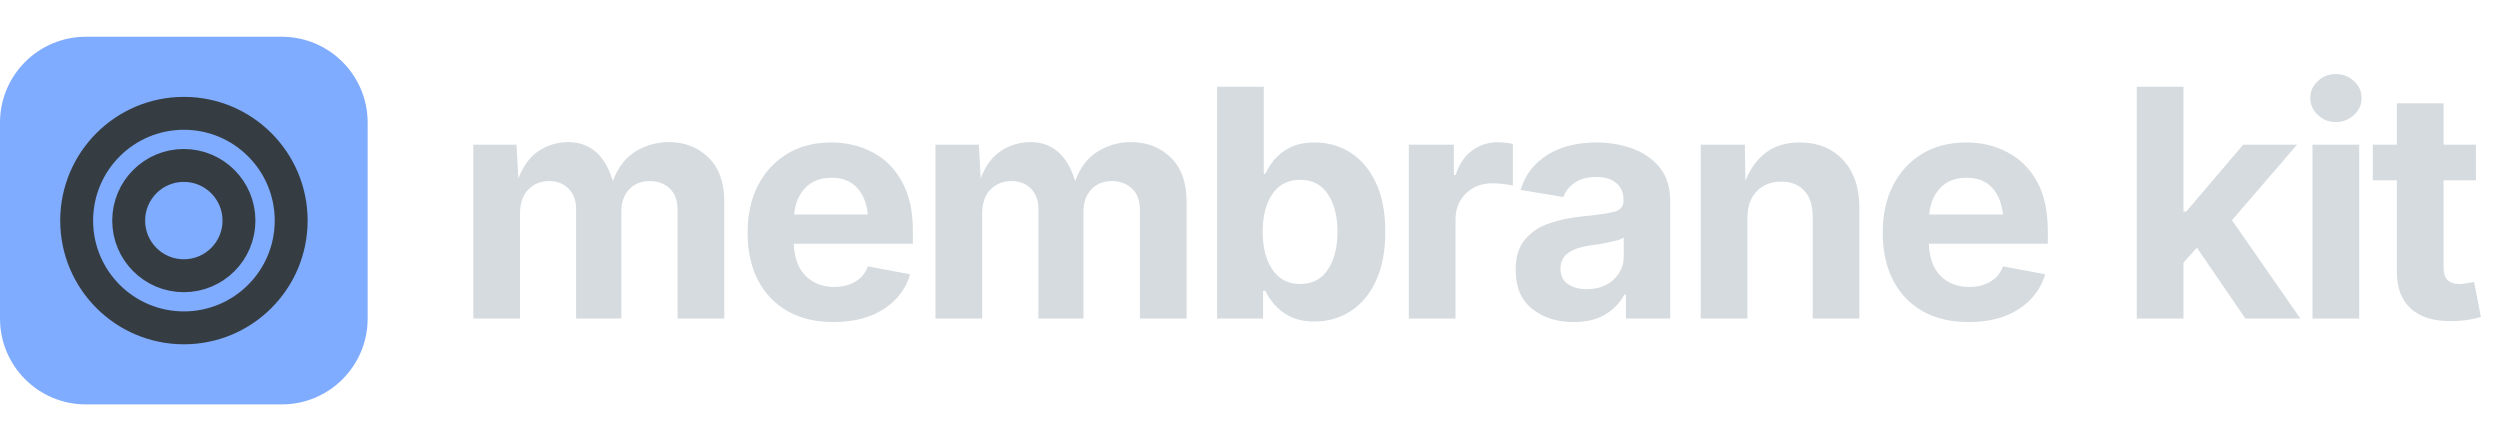
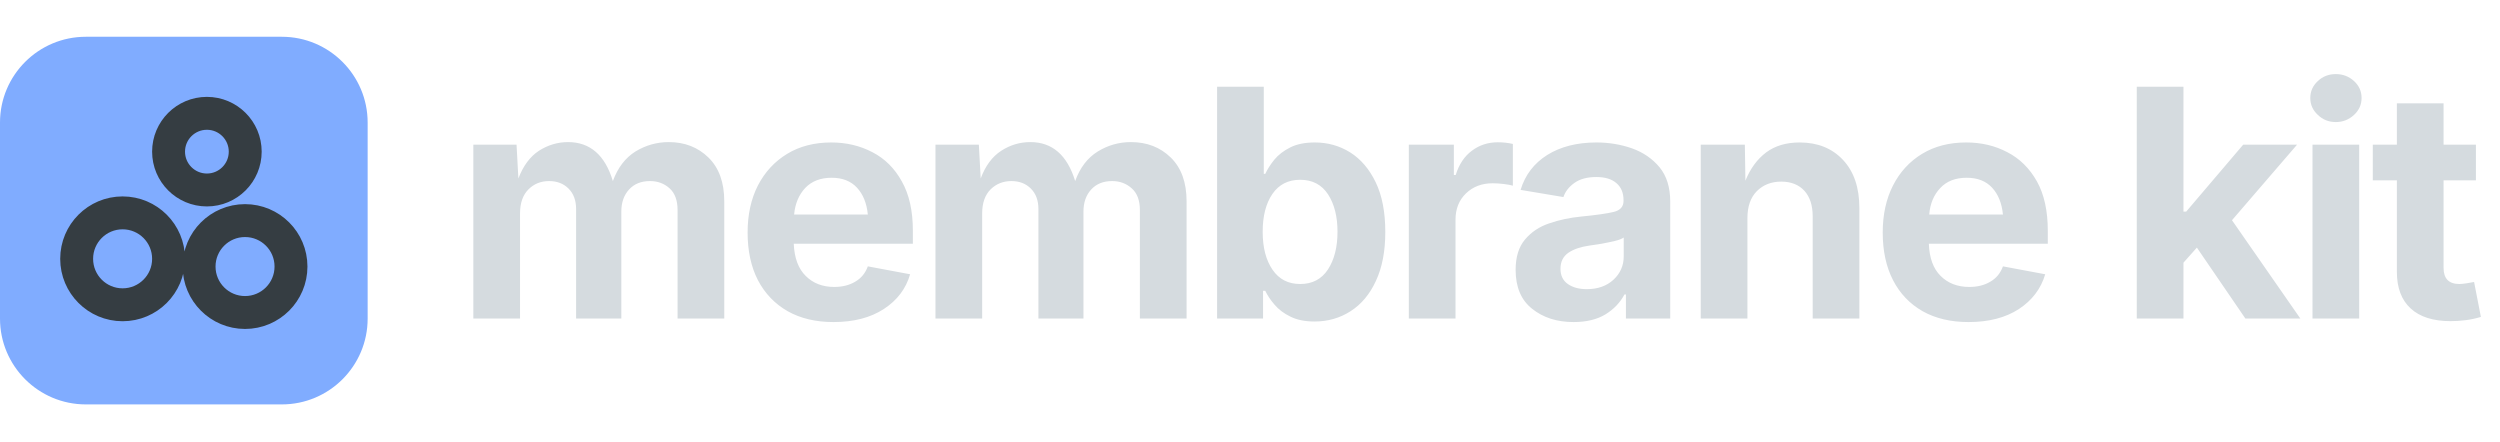
<svg xmlns="http://www.w3.org/2000/svg" viewBox="0 0 136 24" width="136" height="24">
  <path id="mark-1" d="M4.67 2H15.33A4.67 4.67 0 0 1 20 6.67V17.33A4.67 4.67 0 0 1 15.33 22H4.67A4.67 4.67 0 0 1 0 17.33V6.67A4.67 4.67 0 0 1 4.67 2Z" fill="#80ACFF" />
-   <path id="cut-2" d="M 10 12 m -5.83 0 a 5.83 5.83 0 1 0 11.67 0 a 5.83 5.83 0 1 0 -11.67 0 M 10 12 m -3 0 a 3 3 0 1 0 6 0 a 3 3 0 1 0 -6 0" fill="none" stroke="#353D42" stroke-width="1.79" stroke-linecap="round" stroke-linejoin="round" />
+   <path id="cut-2" d="M 6.67 14.08 m -2.5 0 a 2.5 2.5 0 1 0 5 0 a 2.5 2.5 0 1 0 -5 0 M 13.33 14.5 m -2.5 0 a 2.5 2.5 0 1 0 5 0 a 2.5 2.5 0 1 0 -5 0 M 11.25 8.25 m -2.08 0 a 2.08 2.08 0 1 0 4.17 0 a 2.08 2.08 0 1 0 -4.17 0" fill="none" stroke="#353D42" stroke-width="1.79" stroke-linecap="round" stroke-linejoin="round" />
  <path id="word-3" d="M25.75 17.33V7.87H28.1L28.2 9.71Q28.59 8.68 29.32 8.2Q30.06 7.73 30.9 7.73Q32.7 7.73 33.34 9.85Q33.74 8.76 34.57 8.24Q35.41 7.73 36.38 7.73Q37.68 7.73 38.54 8.57Q39.4 9.41 39.4 10.95V17.33H36.86V11.43Q36.86 10.64 36.43 10.25Q35.99 9.85 35.36 9.85Q34.64 9.85 34.22 10.31Q33.8 10.77 33.8 11.51V17.33H31.34V11.37Q31.34 10.67 30.93 10.26Q30.52 9.85 29.87 9.85Q29.2 9.85 28.75 10.3Q28.29 10.76 28.29 11.61V17.33Z M45.34 17.52Q43.9 17.52 42.85 16.93Q41.8 16.33 41.23 15.24Q40.67 14.15 40.67 12.65Q40.67 11.19 41.23 10.09Q41.8 8.99 42.82 8.37Q43.84 7.75 45.22 7.75Q46.45 7.75 47.46 8.28Q48.47 8.8 49.06 9.87Q49.66 10.93 49.66 12.55V13.26H43.18Q43.23 14.42 43.83 15.01Q44.43 15.61 45.38 15.61Q46.05 15.61 46.53 15.32Q47.01 15.04 47.21 14.49L49.51 14.92Q49.17 16.1 48.08 16.81Q46.99 17.52 45.34 17.52ZM43.2 11.67H47.21Q47.12 10.75 46.62 10.21Q46.12 9.67 45.24 9.67Q44.33 9.67 43.8 10.23Q43.28 10.79 43.2 11.67Z M50.89 17.33V7.87H53.25L53.35 9.71Q53.73 8.68 54.47 8.2Q55.2 7.73 56.05 7.73Q57.84 7.73 58.49 9.85Q58.88 8.76 59.72 8.24Q60.55 7.73 61.52 7.73Q62.83 7.73 63.69 8.57Q64.55 9.41 64.55 10.95V17.33H62.01V11.43Q62.01 10.64 61.57 10.25Q61.13 9.85 60.5 9.85Q59.78 9.85 59.36 10.31Q58.94 10.77 58.94 11.51V17.33H56.49V11.37Q56.49 10.67 56.08 10.26Q55.67 9.85 55.02 9.85Q54.35 9.85 53.89 10.3Q53.43 10.76 53.43 11.61V17.33Z M71.51 17.49Q70.74 17.49 70.21 17.23Q69.67 16.97 69.34 16.58Q69.01 16.2 68.83 15.82H68.71V17.33H66.21V4.72H68.75V9.46H68.83Q69 9.09 69.32 8.69Q69.65 8.29 70.19 8.02Q70.72 7.75 71.53 7.75Q72.58 7.75 73.45 8.29Q74.32 8.84 74.84 9.92Q75.36 11 75.36 12.62Q75.36 14.19 74.85 15.28Q74.35 16.37 73.47 16.93Q72.6 17.49 71.51 17.49ZM70.73 15.45Q71.72 15.45 72.24 14.66Q72.76 13.86 72.76 12.61Q72.76 11.37 72.25 10.58Q71.73 9.78 70.73 9.78Q69.75 9.78 69.22 10.55Q68.69 11.32 68.69 12.61Q68.69 13.9 69.23 14.68Q69.76 15.45 70.73 15.45Z M76.64 17.33V7.87H79.09V9.52H79.19Q79.46 8.65 80.07 8.2Q80.68 7.74 81.48 7.74Q81.91 7.74 82.3 7.83V10.1Q82.13 10.05 81.81 10.01Q81.48 9.97 81.2 9.97Q80.32 9.97 79.75 10.52Q79.18 11.07 79.18 11.95V17.33Z M85.6 17.52Q84.25 17.52 83.35 16.8Q82.45 16.09 82.45 14.68Q82.45 13.63 82.96 13.03Q83.47 12.42 84.28 12.15Q85.09 11.87 86.02 11.78Q87.24 11.66 87.78 11.53Q88.32 11.4 88.32 10.93V10.89Q88.32 10.29 87.93 9.96Q87.55 9.63 86.84 9.63Q86.1 9.63 85.65 9.95Q85.2 10.27 85.05 10.72L82.72 10.33Q83.09 9.11 84.17 8.43Q85.26 7.75 86.85 7.75Q87.86 7.75 88.78 8.07Q89.7 8.4 90.28 9.1Q90.86 9.81 90.86 10.96V17.33H88.45V16.02H88.37Q88.02 16.68 87.34 17.1Q86.65 17.52 85.6 17.52ZM86.32 15.73Q87.21 15.73 87.77 15.22Q88.33 14.7 88.33 13.95V12.92Q88.18 13.03 87.84 13.11Q87.5 13.19 87.12 13.26Q86.74 13.32 86.46 13.36Q85.75 13.46 85.32 13.75Q84.89 14.05 84.89 14.62Q84.89 15.17 85.29 15.45Q85.69 15.73 86.32 15.73Z M95.06 11.86V17.33H92.52V7.87H94.92L94.95 9.83Q95.35 8.84 96.08 8.29Q96.81 7.75 97.9 7.75Q99.37 7.75 100.26 8.7Q101.15 9.65 101.15 11.32V17.33H98.61V11.76Q98.61 10.88 98.16 10.38Q97.7 9.88 96.9 9.88Q96.09 9.88 95.57 10.4Q95.06 10.92 95.06 11.86Z M107.09 17.52Q105.64 17.52 104.59 16.93Q103.54 16.33 102.98 15.24Q102.42 14.15 102.42 12.65Q102.42 11.19 102.98 10.09Q103.54 8.99 104.56 8.37Q105.58 7.75 106.96 7.75Q108.2 7.75 109.2 8.28Q110.21 8.8 110.81 9.87Q111.4 10.93 111.4 12.55V13.26H104.93Q104.97 14.42 105.57 15.01Q106.17 15.61 107.13 15.61Q107.8 15.61 108.28 15.32Q108.76 15.04 108.96 14.49L111.26 14.92Q110.91 16.1 109.83 16.81Q108.74 17.52 107.09 17.52ZM104.95 11.67H108.96Q108.87 10.75 108.37 10.21Q107.87 9.67 106.99 9.67Q106.07 9.67 105.55 10.23Q105.02 10.79 104.95 11.67Z M116.24 17.33V4.72H118.78V11.51H118.93L122.03 7.87H124.96L121.42 11.98L125.14 17.33H122.15L119.51 13.47L118.78 14.29V17.33Z M125.8 17.33V7.87H128.34V17.33ZM127.07 6.64Q126.49 6.64 126.09 6.25Q125.68 5.87 125.68 5.33Q125.68 4.79 126.09 4.41Q126.49 4.03 127.07 4.03Q127.64 4.03 128.06 4.41Q128.47 4.79 128.47 5.33Q128.47 5.87 128.06 6.25Q127.64 6.64 127.07 6.64Z M134.69 7.87V9.81H132.93V14.57Q132.93 15.45 133.79 15.45Q133.93 15.45 134.19 15.41Q134.45 15.37 134.59 15.34L134.96 17.24Q134.53 17.37 134.11 17.42Q133.7 17.47 133.31 17.47Q131.89 17.47 131.14 16.78Q130.39 16.09 130.39 14.79V9.81H129.08V7.87H130.39V5.62H132.93V7.87Z" fill="#D5DBDF" />
</svg>
